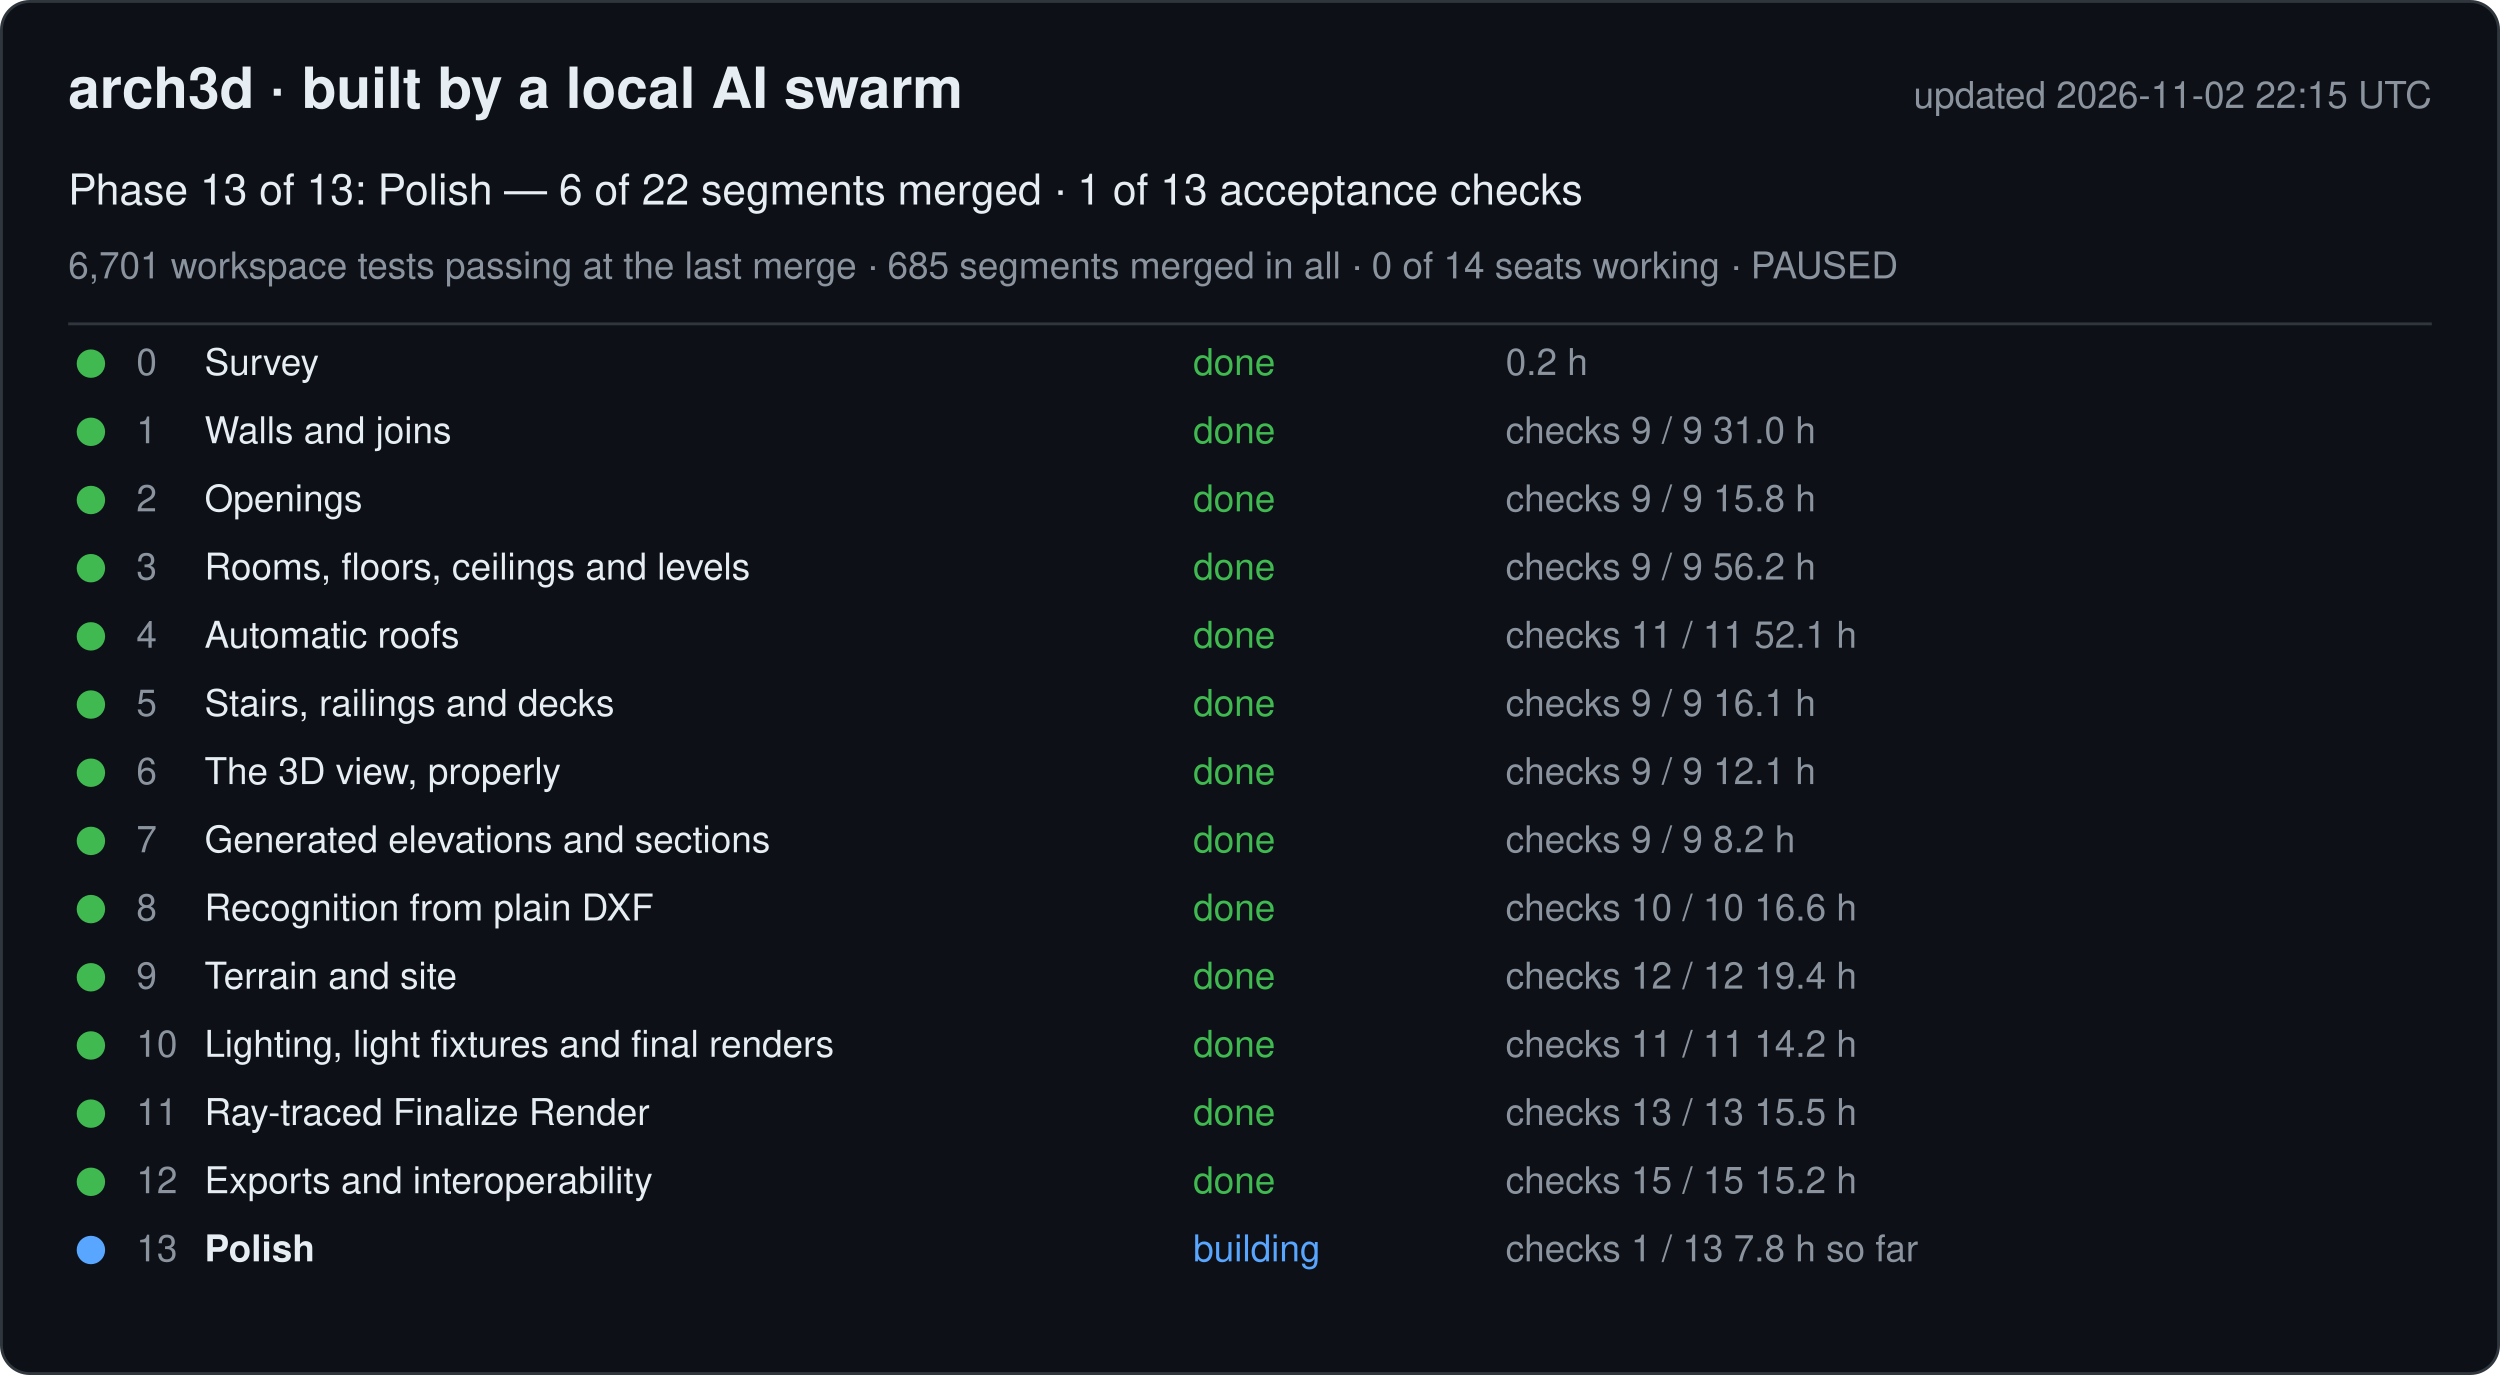
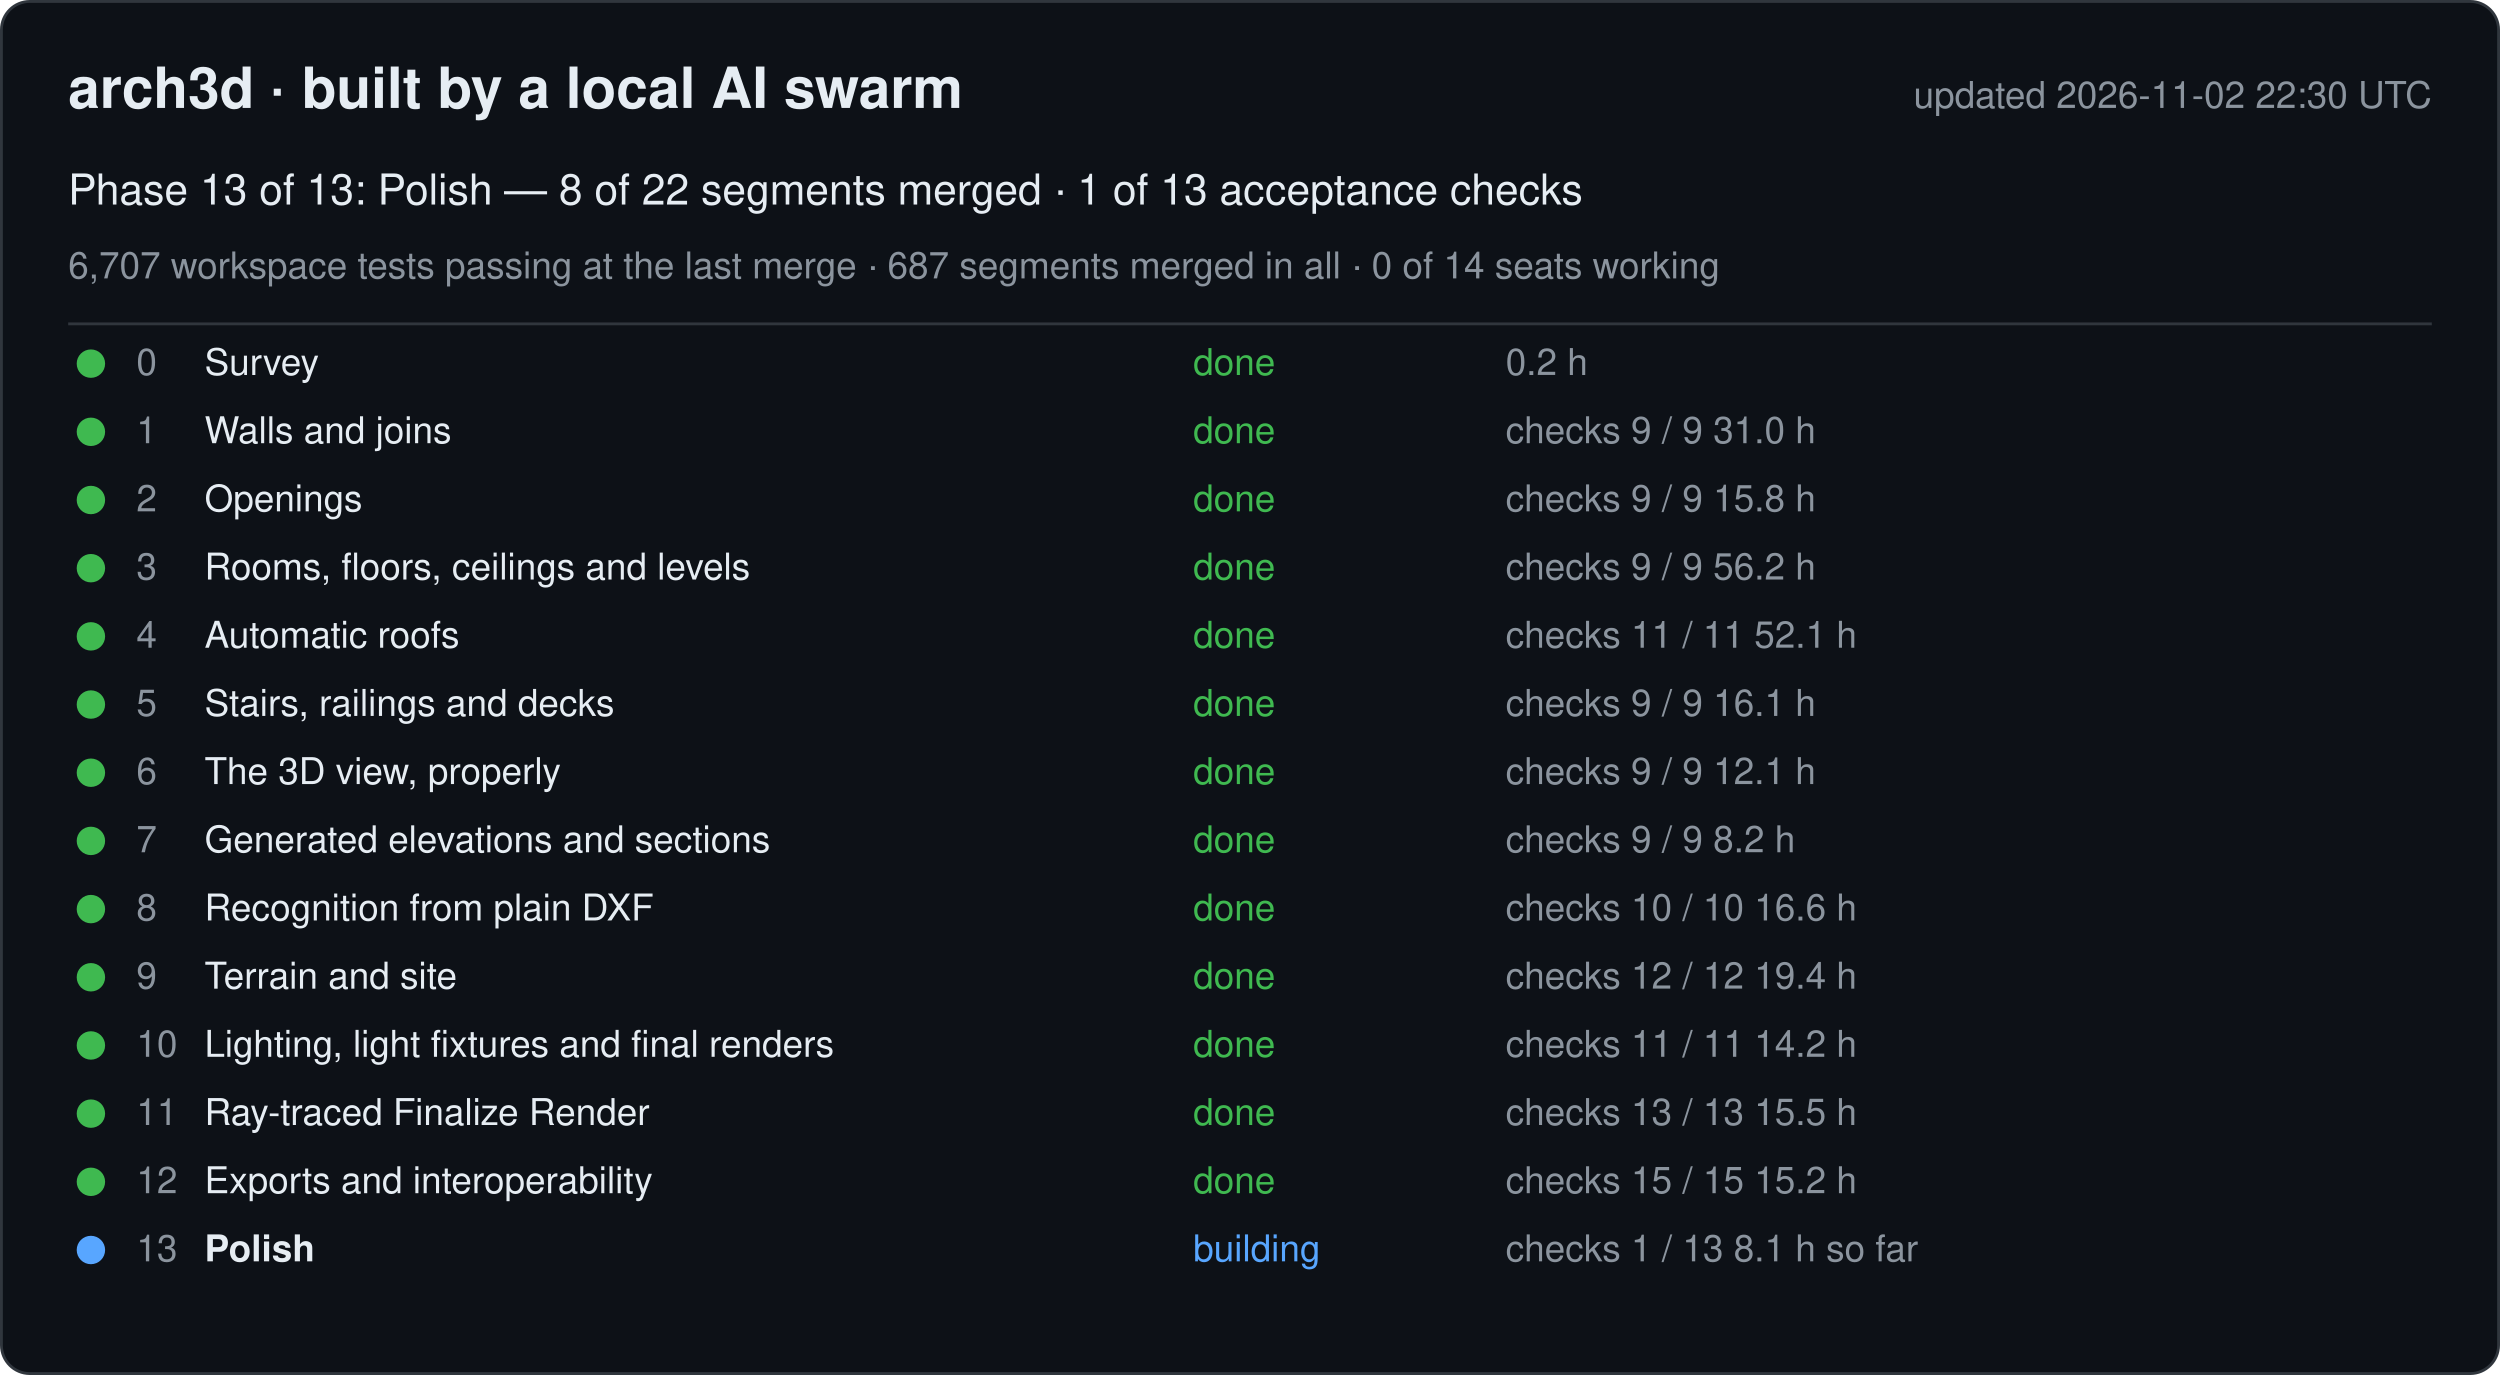
<svg xmlns="http://www.w3.org/2000/svg" width="880" height="484" viewBox="0 0 880 484" font-family="-apple-system, Segoe UI, Helvetica, Arial, sans-serif">
  <rect x="0.5" y="0.5" width="879" height="483" rx="10" fill="#0d1117" stroke="#30363d" />
  <text x="24" y="38" font-size="20" font-weight="600" fill="#e6edf3">arch3d · built by a local AI swarm</text>
-   <text x="856" y="38" font-size="13" fill="#8b949e" text-anchor="end">updated 2026-11-02 22:15 UTC</text>
-   <text x="24" y="72" font-size="15" fill="#e6edf3">Phase 13 of 13: Polish — 6 of 22 segments merged · 1 of 13 acceptance checks</text>
-   <text x="24" y="98" font-size="13" fill="#8b949e">6,701 workspace tests passing at the last merge · 685 segments merged in all · 0 of 14 seats working · PAUSED</text>
+   <text x="856" y="38" font-size="13" fill="#8b949e" text-anchor="end">updated 2026-11-02 22:30 UTC</text>
+   <text x="24" y="72" font-size="15" fill="#e6edf3">Phase 13 of 13: Polish — 8 of 22 segments merged · 1 of 13 acceptance checks</text>
+   <text x="24" y="98" font-size="13" fill="#8b949e">6,707 workspace tests passing at the last merge · 687 segments merged in all · 0 of 14 seats working</text>
  <line x1="24" y1="114" x2="856" y2="114" stroke="#30363d" />
  <g data-phase="0">
    <circle cx="32" cy="128" r="5" fill="#3fb950" />
    <text x="48" y="132" font-size="13" fill="#8b949e">0</text>
    <text x="72" y="132" font-size="13" fill="#e6edf3">Survey</text>
    <text x="420" y="132" font-size="13" fill="#3fb950">done</text>
    <text x="530" y="132" font-size="13" fill="#8b949e">0.2 h</text>
  </g>
  <g data-phase="1">
    <circle cx="32" cy="152" r="5" fill="#3fb950" />
    <text x="48" y="156" font-size="13" fill="#8b949e">1</text>
    <text x="72" y="156" font-size="13" fill="#e6edf3">Walls and joins</text>
    <text x="420" y="156" font-size="13" fill="#3fb950">done</text>
    <text x="530" y="156" font-size="13" fill="#8b949e">checks 9 / 9   31.0 h</text>
  </g>
  <g data-phase="2">
    <circle cx="32" cy="176" r="5" fill="#3fb950" />
    <text x="48" y="180" font-size="13" fill="#8b949e">2</text>
    <text x="72" y="180" font-size="13" fill="#e6edf3">Openings</text>
    <text x="420" y="180" font-size="13" fill="#3fb950">done</text>
    <text x="530" y="180" font-size="13" fill="#8b949e">checks 9 / 9   15.8 h</text>
  </g>
  <g data-phase="3">
    <circle cx="32" cy="200" r="5" fill="#3fb950" />
    <text x="48" y="204" font-size="13" fill="#8b949e">3</text>
    <text x="72" y="204" font-size="13" fill="#e6edf3">Rooms, floors, ceilings and levels</text>
    <text x="420" y="204" font-size="13" fill="#3fb950">done</text>
    <text x="530" y="204" font-size="13" fill="#8b949e">checks 9 / 9   56.2 h</text>
  </g>
  <g data-phase="4">
    <circle cx="32" cy="224" r="5" fill="#3fb950" />
    <text x="48" y="228" font-size="13" fill="#8b949e">4</text>
    <text x="72" y="228" font-size="13" fill="#e6edf3">Automatic roofs</text>
    <text x="420" y="228" font-size="13" fill="#3fb950">done</text>
    <text x="530" y="228" font-size="13" fill="#8b949e">checks 11 / 11   52.1 h</text>
  </g>
  <g data-phase="5">
    <circle cx="32" cy="248" r="5" fill="#3fb950" />
    <text x="48" y="252" font-size="13" fill="#8b949e">5</text>
    <text x="72" y="252" font-size="13" fill="#e6edf3">Stairs, railings and decks</text>
    <text x="420" y="252" font-size="13" fill="#3fb950">done</text>
    <text x="530" y="252" font-size="13" fill="#8b949e">checks 9 / 9   16.1 h</text>
  </g>
  <g data-phase="6">
    <circle cx="32" cy="272" r="5" fill="#3fb950" />
    <text x="48" y="276" font-size="13" fill="#8b949e">6</text>
    <text x="72" y="276" font-size="13" fill="#e6edf3">The 3D view, properly</text>
    <text x="420" y="276" font-size="13" fill="#3fb950">done</text>
    <text x="530" y="276" font-size="13" fill="#8b949e">checks 9 / 9   12.1 h</text>
  </g>
  <g data-phase="7">
    <circle cx="32" cy="296" r="5" fill="#3fb950" />
    <text x="48" y="300" font-size="13" fill="#8b949e">7</text>
    <text x="72" y="300" font-size="13" fill="#e6edf3">Generated elevations and sections</text>
    <text x="420" y="300" font-size="13" fill="#3fb950">done</text>
    <text x="530" y="300" font-size="13" fill="#8b949e">checks 9 / 9   8.2 h</text>
  </g>
  <g data-phase="8">
    <circle cx="32" cy="320" r="5" fill="#3fb950" />
    <text x="48" y="324" font-size="13" fill="#8b949e">8</text>
    <text x="72" y="324" font-size="13" fill="#e6edf3">Recognition from plain DXF</text>
    <text x="420" y="324" font-size="13" fill="#3fb950">done</text>
    <text x="530" y="324" font-size="13" fill="#8b949e">checks 10 / 10   16.6 h</text>
  </g>
  <g data-phase="9">
    <circle cx="32" cy="344" r="5" fill="#3fb950" />
    <text x="48" y="348" font-size="13" fill="#8b949e">9</text>
    <text x="72" y="348" font-size="13" fill="#e6edf3">Terrain and site</text>
    <text x="420" y="348" font-size="13" fill="#3fb950">done</text>
    <text x="530" y="348" font-size="13" fill="#8b949e">checks 12 / 12   19.4 h</text>
  </g>
  <g data-phase="10">
    <circle cx="32" cy="368" r="5" fill="#3fb950" />
    <text x="48" y="372" font-size="13" fill="#8b949e">10</text>
    <text x="72" y="372" font-size="13" fill="#e6edf3">Lighting, light fixtures and final renders</text>
    <text x="420" y="372" font-size="13" fill="#3fb950">done</text>
    <text x="530" y="372" font-size="13" fill="#8b949e">checks 11 / 11   14.2 h</text>
  </g>
  <g data-phase="11">
    <circle cx="32" cy="392" r="5" fill="#3fb950" />
    <text x="48" y="396" font-size="13" fill="#8b949e">11</text>
    <text x="72" y="396" font-size="13" fill="#e6edf3">Ray-traced Finalize Render</text>
    <text x="420" y="396" font-size="13" fill="#3fb950">done</text>
    <text x="530" y="396" font-size="13" fill="#8b949e">checks 13 / 13   15.5 h</text>
  </g>
  <g data-phase="12">
    <circle cx="32" cy="416" r="5" fill="#3fb950" />
    <text x="48" y="420" font-size="13" fill="#8b949e">12</text>
    <text x="72" y="420" font-size="13" fill="#e6edf3">Exports and interoperability</text>
    <text x="420" y="420" font-size="13" fill="#3fb950">done</text>
    <text x="530" y="420" font-size="13" fill="#8b949e">checks 15 / 15   15.2 h</text>
  </g>
  <g data-phase="13">
    <circle cx="32" cy="440" r="5" fill="#58a6ff" />
    <text x="48" y="444" font-size="13" fill="#8b949e">13</text>
    <text x="72" y="444" font-size="13" fill="#e6edf3" font-weight="600">Polish</text>
    <text x="420" y="444" font-size="13" fill="#58a6ff">building</text>
-     <text x="530" y="444" font-size="13" fill="#8b949e">checks 1 / 13   7.8 h so far</text>
+     <text x="530" y="444" font-size="13" fill="#8b949e">checks 1 / 13   8.1 h so far</text>
  </g>
</svg>
